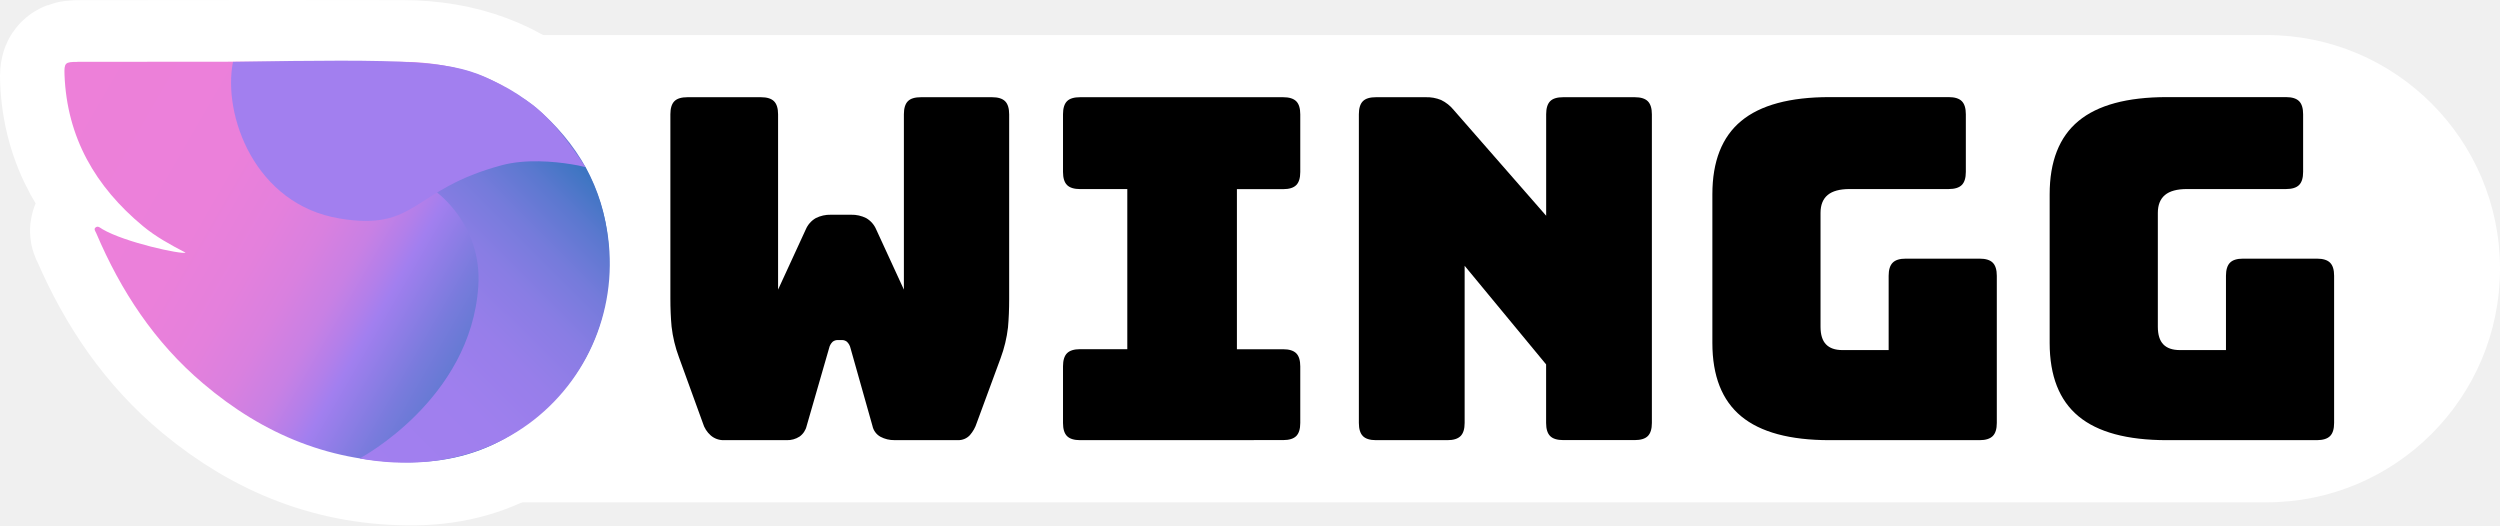
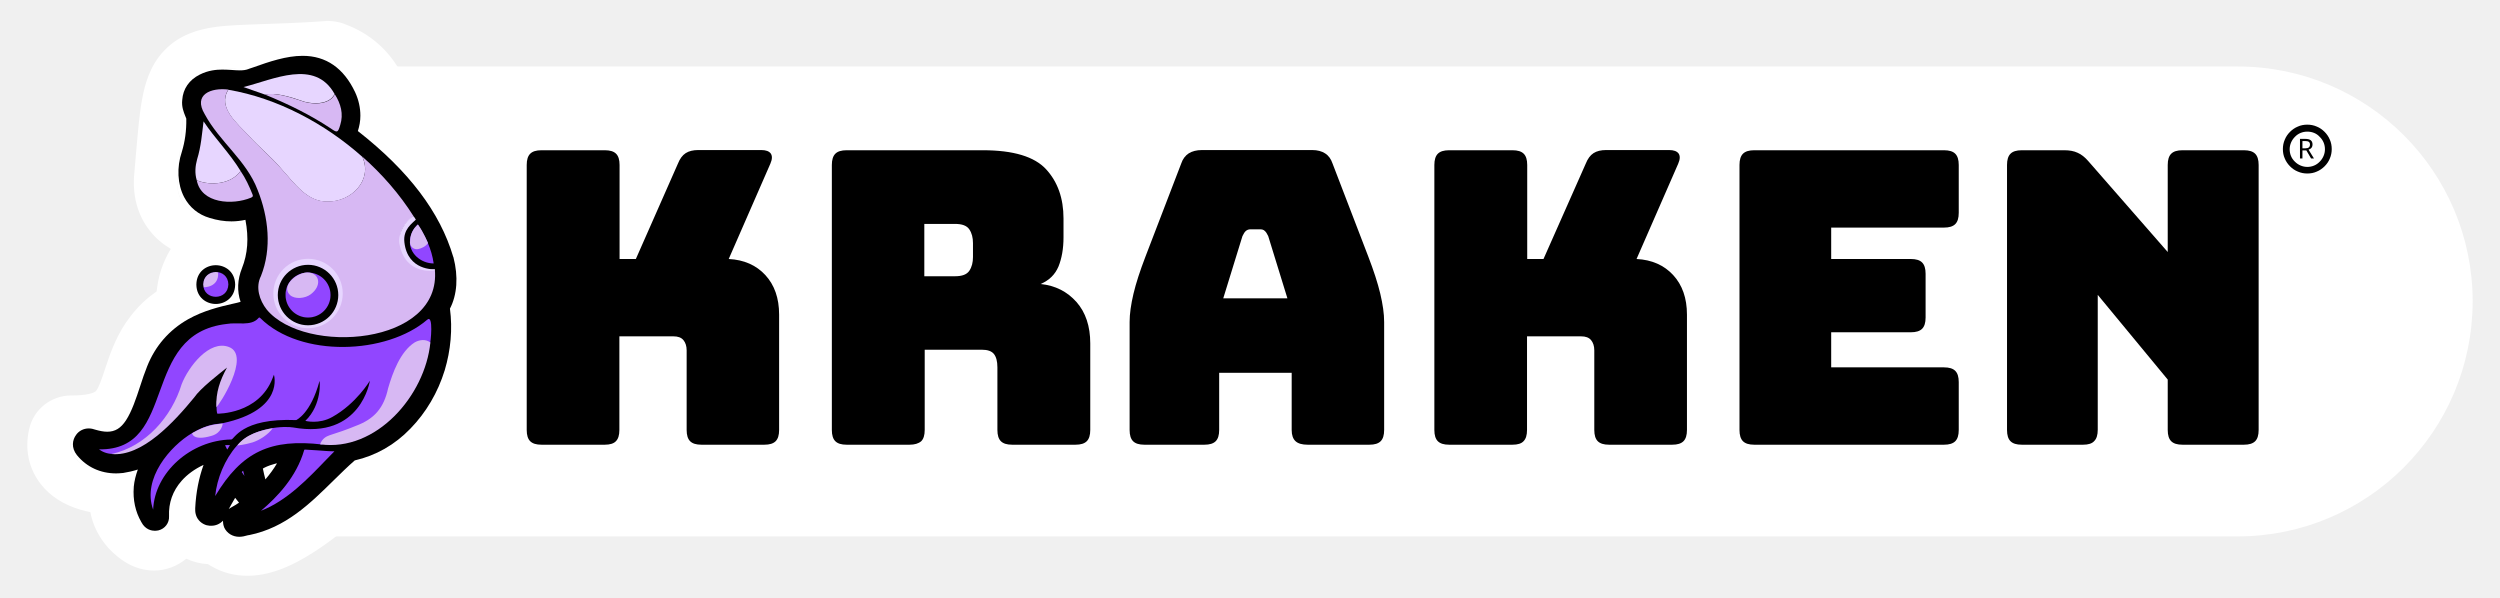
- <svg xmlns="http://www.w3.org/2000/svg" width="1465.89" height="308.05" viewBox="0 0 1465.89 308.05">
-   <defs>
-     <style>.cls-1,.cls-2{fill:#fff;}.cls-2{stroke:#fff;stroke-miterlimit:10;stroke-width:79px;}.cls-3{fill:url(#linear-gradient);}.cls-4{fill:url(#linear-gradient-2);}.cls-5{fill:url(#linear-gradient-3);}</style>
-     <linearGradient id="linear-gradient" x1="555.22" y1="428.89" x2="558.19" y2="427.11" gradientTransform="matrix(101.24, -1.59, -1.59, -101.24, -55490.71, 44343.45)" gradientUnits="userSpaceOnUse">
-       <stop offset="0" stop-color="#ed80d9" />
-       <stop offset="0.32" stop-color="#eb80da" />
-       <stop offset="0.43" stop-color="#e480dc" />
-       <stop offset="0.51" stop-color="#d980df" />
-       <stop offset="0.58" stop-color="#c880e4" />
-       <stop offset="0.63" stop-color="#b27fea" />
-       <stop offset="0.66" stop-color="#a27fef" />
-       <stop offset="0.76" stop-color="#787bdc" />
-       <stop offset="0.86" stop-color="#5578cc" />
-       <stop offset="0.95" stop-color="#3f76c3" />
-       <stop offset="1" stop-color="#3775bf" />
-     </linearGradient>
-     <linearGradient id="linear-gradient-2" x1="556.91" y1="421.55" x2="561.3" y2="425.95" gradientTransform="matrix(34.51, 0, 0, -34.51, -19014.51, 14807.91)" gradientUnits="userSpaceOnUse">
-       <stop offset="0" stop-color="#a27fef" />
-       <stop offset="0.3" stop-color="#9f7fee" />
-       <stop offset="0.48" stop-color="#977eea" />
-       <stop offset="0.63" stop-color="#897de4" />
-       <stop offset="0.76" stop-color="#757bdb" />
-       <stop offset="0.88" stop-color="#5b78cf" />
-       <stop offset="0.99" stop-color="#3b75c1" />
-       <stop offset="1" stop-color="#3775bf" />
-     </linearGradient>
-     <linearGradient id="linear-gradient-3" x1="556.27" y1="423.72" x2="562.48" y2="423.72" gradientTransform="matrix(33.48, 0, 0, -33.48, -18490.49, 14270.33)" gradientUnits="userSpaceOnUse">
-       <stop offset="0.12" stop-color="#a27fef" />
-       <stop offset="0.82" stop-color="#a27fef" />
-       <stop offset="0.88" stop-color="#a27fef" />
-     </linearGradient>
-   </defs>
-   <g id="Layer_2" data-name="Layer 2">
-     <g id="Layer_1-2" data-name="Layer 1">
-       <rect class="cls-1" x="85.89" y="20.55" width="1380" height="274" rx="137" />
-       <g id="g12">
-         <g id="g14">
-           <g id="g20">
-             <g id="g22">
-               <path id="path38" class="cls-2" d="M47.17,39.59c-7.25,0-7.88.44-7.62,7.44h0C41,82.85,57.68,111,85.39,133.5h0c7.47,6.06,16,10.62,24.89,15.18h0c-2.4,1.11-35.51-5.87-48.65-13.45h0c-1.24-.71-2.66-2.23-4.14-.8h0c-.94.89.12,2.11.56,3.13h0c14.39,33.08,34.1,62.42,62.36,85.87h0c35.48,29.46,75.92,45.73,123,45.1h0c22.14-.3,42.53-5.92,60.69-17.92h0c34.82-23,53.5-55.07,53.75-96.65h0c.22-31.6-11.84-58.6-34.35-80.65h0c-23.88-23.38-53.81-33.67-87.39-33.74h0q-39.19-.07-78.39-.07h0q-55.31.07-110.58.09" />
+ <svg xmlns="http://www.w3.org/2000/svg" version="1.1" id="Layer_1" x="0px" y="0px" viewBox="0 0 1289.6 308" style="enable-background:new 0 0 1289.6 308;" xml:space="preserve">
+   <style type="text/css">
+ 	.st0{fill:#FFFFFF;}
+ 	.st1{fill:#9146FF;}
+ 	.st2{fill:#E7D6FF;}
+ 	.st3{fill:#D7B8F3;}
+ 	.st4{font-family:'Bungee-Regular';}
+ 	.st5{font-size:14.156px;}
+ </style>
+   <g>
+     <g>
+       <g>
+         <path class="st0" d="M1154.2,276.7H122.3c-7.3,0-13.2-5.9-13.2-13.2V53.3c0-10.5,8.5-19,19-19h1026.2     c66.9,0,121.2,54.2,121.2,121.2v0C1275.4,222.5,1221.1,276.7,1154.2,276.7z" />
+         <g>
+           <g>
+             <g>
+               <path class="st0" d="M242.9,141.2c-4.1,38.4-5.4,82.1-53.5,94.9c-15.7,8.9-58.5,57-74.3,31.4c-19.8,7.7-13-19.1-8.6-29.1        c-25.5-1-15.2,48.7-34,29.3c-7-8.1-3.5-16.7-2.6-25.3c-11.9,2.9-36.9,0.4-33-16c53,0.3,24.4-45.1,66.1-62.8        c0.4-6.5-2.6-22.1,13.7-32.8c8.5-5.6,16.7,27.8,12.2-15.5c-15.8-1.4-40.3-1.4-37.2-24.8c5.8-65.7,0.8-52.2,77.5-57.4        c17.1,5.5,23,21.1,23.4,36.2C215.4,88.1,238.9,111.9,242.9,141.2z" />
+               <path class="st0" d="M169.1,33.1c17.1,5.5,23,21.1,23.4,36.2c22.9,18.8,46.5,42.6,50.4,71.9c-4.1,38.4-5.4,82.1-53.5,94.9        c-12.5,7-42,38.8-61.6,38.8c-5.1,0-9.5-2.1-12.7-7.4c-2.4,0.9-4.4,1.4-6.1,1.4c-12,0-6.4-21.7-2.5-30.5c-0.3,0-0.5,0-0.8,0        c-20.5,0-17,33.8-26.1,33.8c-1.8,0-4.1-1.3-7.2-4.5c-7-8.1-3.5-16.7-2.6-25.3c-2.7,0.7-6.1,1-9.6,1c-12.1,0-26.4-4.4-23.4-17        c0.2,0,0.4,0,0.6,0c52.2,0,24-45.1,65.5-62.8c0.4-6.5-2.6-22.1,13.7-32.8c0.7-0.5,1.4-0.7,2.1-0.7c4.3,0,8.2,7.7,10.2,7.7        c1.6,0,1.8-4.9,0-22.5c-15.8-1.4-40.3-1.4-37.2-24.8C97.4,24.8,92.5,38.3,169.1,33.1 M169.1,10.8c-0.5,0-1,0-1.5,0.1        c-12.6,0.9-23.1,1.2-31.6,1.5c-10.7,0.4-19.1,0.6-26.2,1.7c-6.9,1.1-17.1,3.5-25.2,12.1c-7.4,7.8-9.9,17.5-11.3,25        c-1.4,7.5-2.1,16.3-3.2,28.6c-0.2,2.7-0.5,5.4-0.7,8.3c-1.8,15.2,3.4,25.4,8.1,31.2c2.9,3.6,6.4,6.6,10.6,9.1        c-2.1,3.4-3.7,7-5,10.8c-1.3,4-1.9,7.7-2.3,11.1c-1.4,1-2.7,2-4,3c-4.6,3.8-8.5,8.2-11.9,13.2c-5.7,8.5-8.5,17.2-10.8,24.1        c-1.5,4.5-3.2,9.7-4.7,11.2c-0.8,0.8-4.3,2.2-12.2,2.2c-0.1,0-0.3,0-0.4,0c0,0-0.1,0-0.1,0c-10.3,0-19.3,7.1-21.6,17.1        c-2.5,10.5-0.3,20.7,6,28.7c4.8,6.1,11.6,10.5,20.3,13.1c1.7,0.5,3.4,0.9,5.2,1.3c1.3,6.7,4.3,12.7,8.9,18        c0.3,0.3,0.5,0.6,0.8,0.9c2.8,2.9,5.6,5.2,8.4,6.9c4.7,2.9,9.7,4.3,14.8,4.3c6,0,11.9-2.2,16.6-6.1c3.4,1.6,7.2,2.6,11.2,2.8        c0.8,0.5,1.6,1.1,2.5,1.5c5.4,3,11.4,4.5,17.8,4.5c10.6,0,21.7-4,34.9-12.6c9.1-5.9,17.6-13,25.2-19.3        c3.5-2.9,8.1-6.7,10.8-8.7c24.9-7.6,42.7-23.1,53-46.1c8.6-19.2,10.7-40.8,12.6-59.9c0.2-2.4,0.5-4.7,0.7-7        c0.2-1.8,0.2-3.5-0.1-5.3c-1.2-9.2-4-18.5-8.2-27.4c-3.6-7.7-8.4-15.5-14.3-23.1c-7.5-9.8-16.8-19.3-28.6-29.6        c-1.3-7.9-3.7-15.2-7.3-21.5c-6.8-12-17.3-20.5-30.6-24.8C173.7,11.2,171.4,10.8,169.1,10.8L169.1,10.8z" />
            </g>
          </g>
+           <g>
+             <path class="st0" d="M209.8,91.3c11.1,14.4,22.6,30.4,24.1,49.1c0.2,5.9-1.1,11.4-3.1,16.9c-1,2.8-1.2,5.8-0.8,8.8       c3.5,27.5-14,55.8-38.9,66.7c-3.7,1.6-8.1,2.1-11.2,4.9c-11.3,10-21.7,21.3-34.8,29c-8.8,4.6-27.3,14-31.1-0.3       c-4.7,4-11.8,1.5-12.2-4.9c-0.4-8.7,2.6-17.2,4.8-25.2c-0.4-0.4-0.9,0.1-1.3,0.3c-4,2.1-7.7,4.6-10.9,7.7       c-4.9,4.9-7.8,10.6-7.3,17.7c0.7,5.4-2.9,12.1-8.9,8.4c-8.3-6.1-9.4-17.2-6-26.3c1.1-2.1-0.4-3.7-2.5-2.7       c-10.3,3.4-23.2,0.7-28.4-9.6c-1.1-2.1-1.4-4.3,0-6.4c6.6-8.3,17.1,7.3,27.7-9c8.1-13.2,8.2-29.7,18.4-41.8       c0.2-0.3,0.4-0.5,0.6-0.8c4.6-4.2,9-8.8,15-11.2c2.3-1.2,0.2-2.6-1.2-3.5c-7.6-5.4-9-16.1-3-23.3c5.8-7.1,16.6-7.8,23.3-1.5       c1.1,0.9,3.1,3.2,4.2,1c1.4-2,3.3-24.4-1-22.3c-15.4,3.5-36-4.8-32.8-23.5c0.6-4.9,2.1-9.5,2.8-14.4c0.8-5.3,0.8-10.6-0.4-15.9       c-1.2-4.8-0.9-9.3,1.2-13.9c6.6-9.6,13.8-10,24.7-9.4c15.2,1.7,29.1-10.3,44-3.9c14.7,5.4,22.4,19.9,21.3,35       c0,1.5,2.7,2.9,3.7,3.8c1.9,1.8,4,3.5,6,5.4c3.4,3.3,6.8,6.6,9.9,10.2c0.9,1.1,1.8,2.2,2.9,3.3C209,90.5,209.4,91,209.8,91.3z        M111.9,196.5c-1.8,6.3-4.1,12.7-2.8,19.6c0.1,0.8-0.2,0.9-0.8,1C93.3,221,77.7,236.2,76,251.9c-0.4,4.1,0.8,12.5,3.9,14.8       c-0.8-18.6,12.8-31.6,30.1-36.2c2.8-0.8,2.8-0.6,4.3,2c0.5,1,1.3,1.8,0.5,2.9c-4.6,8.3-6.6,17.8-7.1,27.2       c0,0.7-0.2,1.4,0.7,1.7c1.3,0.3,1.3-1.1,1.8-1.9c0.4-1.6,10.4-20.1,12-16.7c2.5,3.8,5.2,7.4,8.1,10.8c0.3,0.3,0.7,0.6,1.2,0.3       c0.8-0.6,0.1-1.7-0.1-2.4c-1.5-4.7-2.7-9.5-3.6-14.4c2.1-6.6,18.9-9.7,25.3-9.2c0.8,0,1.1,0.3,0.8,1       c-4.1,12.8-12.8,23-23.3,31.1c-2.5,1.9-5.1,3.6-7.9,5.2c-0.5,0.3-1,0.7-0.7,1.4c0.7,1.5,3.6-0.2,4.9-0.2       c22.1-4.5,35.4-23.1,51.4-37.1c0.6-0.5,1.2-1,2-1.1c10.2-2.2,18.8-7.1,26-14.6c15-15.4,21.5-37.7,18-58.4       c4.7-6.9,4.6-15.7,2.6-23.4c-7.9-26.7-28.6-47.6-50.3-64c-0.9-0.6-1.2-1.1-0.4-2c3.4-5.3,3-12.3,0.4-17.9       c-10.3-21.7-28.1-14.6-46-8.4c-8.4,3.2-16.4-1.7-24.5,2.6c-3,1.4-4.9,3.8-5.1,7.2c-0.4,3.3,2.2,5.9,2.1,9.1       c0.1,6.5-0.7,13-2.6,19.2c-3.2,9.4-1.2,21.9,9.5,25c6.9,2.2,13.8,2.1,20.6-1c0.7-0.3,1.1-0.3,1.3,0.5c3.4,12.1,4.2,24.1-0.5,36       c-2.1,5.3-1.9,10.2,0.5,15.2c5.2,11.7-35.7,1.3-49.5,35.6c-7,17.2-10,44.8-35.9,36.7c-0.6-0.2-1.2-0.4-1.7,0.2       c-0.5,0.6-0.1,1.2,0.3,1.7c4.3,5.3,10.5,7.2,17.1,6.5C85.4,233.7,96,210.6,111.9,196.5z M121.1,146.9       c0-12.8-19.6-12.7-19.6,0.1C101.8,159.8,120.9,159.7,121.1,146.9z" />
+             <g>
+               <path d="M233.9,132.7c0-0.1,0-0.1-0.1-0.2c-6.8-23-22.9-44.3-49.2-64.9c0.8-2.5,1.3-5.1,1.3-7.9c0-4.1-0.9-8.2-2.7-12.1        c0,0,0,0,0,0c-5.9-12.5-15-18.8-27.1-18.8c-8.4,0-17.2,3-25.6,6c-0.7,0.2-1.4,0.5-2.1,0.7c-0.1,0-0.1,0-0.2,0.1        c-1.3,0.5-2.7,0.7-4.5,0.7c-1.3,0-2.6-0.1-4-0.2c-1.6-0.1-3.2-0.2-5-0.2c-2.9,0-7.2,0.3-11.7,2.6c-5.4,2.7-8.6,7.3-9,13.1        c-0.4,3.5,0.8,6.3,1.5,8.1c0.2,0.5,0.5,1.2,0.6,1.5v0.1c0.1,6.2-0.7,11.8-2.3,17c-2.7,8-2.3,16.7,1.2,23.4        c2.8,5.3,7.3,9,13.1,10.7c3.8,1.2,7.6,1.8,11.3,1.8c2.4,0,4.9-0.3,7.2-0.8c1.8,9.4,1.2,17.5-1.8,25        c-2.3,5.8-2.6,11.7-0.7,17.3c-1.4,0.4-3.1,0.8-4.5,1.1c-6.1,1.4-14.6,3.4-22.6,7.9c-9.7,5.5-16.9,13.7-21.1,24.3        c-1.3,3.2-2.5,6.8-3.6,10.2c-2.1,6.4-4.3,13-7.3,17.6c-2.7,4.1-5.6,5.9-9.7,5.9c-1.8,0-3.9-0.4-6.3-1.1        c-0.6-0.2-1.8-0.6-3.2-0.6c-2.6,0-5.1,1.2-6.6,3.4c-1.8,2.5-2.6,6.5,0.5,10.4c0,0,0,0,0.1,0.1c4.9,6,12,9.3,20.1,9.3        c1.1,0,2.2-0.1,3.3-0.2c0.1,0,0.2,0,0.2,0c2.6-0.4,5.2-1,7.7-1.8c-1.1,3-1.8,5.9-2.1,8.9c0,0.1,0,0.1,0,0.2        c-0.5,6.5,0.8,12.6,3.9,18c2.1,4.1,5.6,4.5,7,4.5c0.6,0,1.2-0.1,1.8-0.2c3.4-0.8,5.7-3.9,5.5-7.3c-0.3-6.9,1.9-13.1,6.5-18.3        c2.9-3.3,6.8-6.1,11.3-8.2c-2.4,6.7-3.9,14.1-4.3,22.3c0,0,0,0,0,0l0,0.1c0,0.6-0.1,2,0.4,3.5c0.8,2.6,3,4.6,5.7,5.3        c0.1,0,0.1,0,0.2,0c0.7,0.2,1.3,0.2,2,0.2c2.3,0,4.4-0.9,6-2.6c0,1.1,0.2,2.3,0.6,3.3c0,0.1,0.1,0.2,0.1,0.3        c1.4,2.9,4.3,4.7,7.7,4.7c1.6,0,3.1-0.4,4.1-0.7c0.1,0,0.3-0.1,0.4-0.1c0.2,0,0.4-0.1,0.7-0.1c18.8-3.8,31.4-16.3,43.6-28.3        c3.7-3.6,7.1-7,10.8-10.2c10.9-2.5,20.6-8,28.7-16.4c8.1-8.3,14.2-18.7,17.7-30.1c3.1-10.3,4.1-21.3,2.7-31.8        C235.8,152.1,236.5,142.7,233.9,132.7z M119.2,261.8c-0.4,0.2-0.8,0.5-1.2,0.8c0.9-1.6,2.1-3.8,3.3-5.8c0.6,0.8,1.3,1.7,2,2.5        C122.1,260.1,120.7,261,119.2,261.8z M136.9,247.3c-0.5-1.8-0.9-3.7-1.3-5.6c1-0.6,2.8-1.5,5.7-2.3c0.5-0.2,1.1-0.3,1.6-0.4        C141.2,241.9,139.2,244.6,136.9,247.3z" />
+             </g>
+             <g>
+               <path class="st1" d="M141.3,193.3c0,0-0.5,1.2-0.7,1.8c-7.2,18.7-28.5,18.3-28.5,18.3s-0.4-0.8-0.4-3.5c0-1.3,0.2-12,7-21.7        c0.1-0.2,0-0.3,0.1-0.4c2-2.4,2.1-6.9-1.3-8c-2.2-0.9-4.3-0.3-6.4,0.5c-17.6,6.2-16.4,27-27.3,39.4        c-6.7,7.6-22.7,19.6-32.7,12.1c41.1,0.6,20.7-59.6,65.9-64.7c5.4-1,12.4,1.3,16.2-2.9c0.4-0.5,0.6-0.6,1.1-0.1        c20.8,20.6,65.2,18.8,86.1,0.8c3.3-2.8,1.8,11.7,1.3,13c-2.4-2-4.8-1.1-7.1,0.2c-7.4,4.8-9.3,14.1-11.5,22        c-2.2,10.2-10.4,17.3-19.9,20.9c-4.3,1.8-8.8,3.1-13.2,4.5c-1.8,0.6-3.7,1.4-3.7,3.8c-26.5-3.1-41.5,3.5-55.3,26.6        c0.9-9.1,5-19,11.1-25.9c8.9-10.1,25.3-10.2,29.1-9.5c35.1,6.3,39.6-24.1,39.6-24.1s-7,11.8-19.4,18.7c-6.9,3.9-13.9,2-13.9,2        c8.8-8.4,7.5-21.3,7.3-20.5c-4.5,16.8-12,20.1-12,20.1c-28.6-1.2-32,10.2-33.5,10c-20.9,0.4-39.5,17-40.3,36.2        c-5.8-16,8.9-32.9,20.1-39.5c8.7-5.1,13-4.5,15.8-5.1C147,211.4,141.3,193.3,141.3,193.3z" />
+             </g>
+             <path class="st2" d="M186.9,80.9c5.5,12.1-5.7,23.2-17.7,23.1c-10.8,0.4-17.4-9.6-24-16.8c-5.2-6.3-11.7-11.3-17.1-17.4       c-5.7-6.1-16.1-14.4-10.3-23.5C143.1,50.6,167.7,63.8,186.9,80.9z" />
+             <path class="st2" d="M136.7,48.8c-3.7-1.3-7.4-2.6-11.1-3.9c15.4-3.8,36.8-14.7,47,3.6c-2.8,5.9-12.4,5.4-17.6,3.3       C150.2,50.1,141.6,47.5,136.7,48.8z" />
+             <path class="st2" d="M101.5,93c-1.1-3.6-0.8-7.3,0.2-10.9c2-6.4,2.5-13.1,3.3-19.5c5.9,8.9,13.6,16.5,19.1,25.6       C119.3,95,108.7,96,101.5,93z" />
+             <g>
+               <path class="st1" d="M132.2,265c8.8-7.2,20-18,24.3-32.8c0.2-0.7,0.3-0.8,0.6-0.8c2.2,0.1,4.4,0.3,6.5,0.4        c3,0.2,6.2,0.5,9.3,0.5c0.2,0,0.5,0,0.7,0c-1.6,1.6-3.1,3.3-4.8,5C158.5,248.1,146.9,260.3,132.2,265z" />
+               <path d="M157.1,231.9L157.1,231.9c2.2,0.1,4.4,0.3,6.5,0.4c2.9,0.2,5.9,0.5,8.9,0.5c-1.3,1.3-2.6,2.7-4,4.1        c-9.7,10.1-20.5,21.4-33.9,26.6c8.5-7.2,18.3-17.5,22.3-31.3C157,232.2,157,232,157.1,231.9        C157.1,231.9,157.1,231.9,157.1,231.9 M157.1,230.9c-0.8,0-1,0.5-1.1,1.1c-4.2,14.3-14.7,25.1-26.1,34.1        c18.7-4.8,32.2-21.4,45-34.3c-0.7,0-1.3,0-2,0C167.7,231.8,162.5,231.1,157.1,230.9C157.2,230.9,157.1,230.9,157.1,230.9        L157.1,230.9z" />
+             </g>
+             <path class="st3" d="M136.7,48.8c5-1.3,13.4,1.4,18.4,3.1c5.2,2.1,14.8,2.6,17.6-3.3c3.1,4.9,4.6,10.2,2.8,15.9       c-1.2,4-1.5,4.1-4.8,1.8C160,59.2,148.5,53.6,136.7,48.8z" />
+             <path class="st3" d="M101.5,93c7.2,3,17.8,2,22.6-4.8c2.6,3.8,4.5,7.9,6.2,12.2c0.4,1.1-0.3,1.3-0.9,1.6       C120,105.9,103.8,105.1,101.5,93z" />
+             <g>
+               <path class="st1" d="M127.3,248.2c-1.3-1.9-2.7-3.9-3.2-4.6l1.5-1.8L127.3,248.2z" />
+               <path d="M125.4,242.8l0.7,2.7c-0.5-0.8-1-1.5-1.4-2L125.4,242.8 M125.9,240.7l-2.4,2.8c0,0,3.5,4.9,5.1,7.4L125.9,240.7        L125.9,240.7z" />
+             </g>
+             <g>
+               <path class="st1" d="M118.6,229.6c-0.3,0.7-1.4,2.3-1.4,2.3l-1.1-2.2C116,229.7,116.7,229.5,118.6,229.6z" />
+             </g>
+             <g>
+               <path class="st1" d="M104.3,146.4c0,0.3,0,0.6,0,0.9C104.1,147,104.1,146.7,104.3,146.4z" />
+               <path d="M104.3,146.4c-0.2,0.3-0.2,0.6,0,0.9C104.3,147,104.3,146.7,104.3,146.4L104.3,146.4z" />
+             </g>
+             <path class="st3" d="M165.1,229.2c1.1-3,3.2-4.1,5-4.7c4.4-1.4,9.1-3,13.4-4.8c9.5-3.5,14.5-9.2,16.7-19.4       c2.3-7.9,6.2-18.8,13.6-23.6c2.3-1.4,5.8-2,8.2,0C219.3,204,194.1,233.2,165.1,229.2z" />
+             <path class="st3" d="M114.9,218.5c0,0-0.4,4.8-5.7,6.3c-9.7,2.9-10.1-1.3-10.1-1.3s3.5-2.2,7.6-3.5       C110.5,218.7,114.9,218.5,114.9,218.5z" />
+             <path class="st3" d="M140.7,220.9c-2.4,3.3-6.7,6.1-10.4,7.3c-4.3,1.3-7.9,1.6-7.9,1.6C126.8,224,134.3,222,140.7,220.9z" />
+             <path class="st3" d="M111.6,210c-0.3-7.5,1.8-13.7,5.5-20.4c-4.6,3.7-13.8,10.8-16.9,15.4c-10.5,12.8-27,30.8-42.7,29.2       c17.8-3.9,31.1-19.3,36.2-36c3.5-9,14.3-23.1,24.4-19.2C129.7,183.4,112.8,209.5,111.6,210z" />
+             <path class="st1" d="M211.5,123.8c-0.7,6.9,5.7,12.1,12.2,12.1c-1-7.4-4.2-13.9-8.2-20.1C213.3,117.8,211.8,120.6,211.5,123.8z       " />
+             <path class="st3" d="M137.6,159.7c-3.8-4.8-5.9-11.6-3-17.3c5.7-14.3,3.9-30.4-1.7-44.4c-5.8-15.3-19.7-24.9-27.3-39.1       c-6.1-10.2,3.3-13.8,12.2-12.7c-5.8,9,4.6,17.4,10.3,23.5c5.4,6.1,11.8,11.2,17.1,17.4c6.5,7.1,13.2,17.2,24,16.8       c12,0.1,23.2-10.9,17.7-23.1c10,8.8,19.3,19.4,26.4,30.7c-0.6,0.9-10.2,6.6-5.7,17.8c5,12.5,16.7,9.6,16.7,9.6       C228.1,178.2,157.2,183.4,137.6,159.7z" />
+           </g>
+         </g>
+         <g>
+           <text transform="matrix(1 0 0 1 1185.047 81.7534)" class="st4 st5">R</text>
+           <path d="M1190.2,89.5c-1.7,0-3.3-0.3-4.9-1c-1.5-0.6-2.8-1.5-4-2.7c-1.1-1.1-2.1-2.5-2.7-4c-0.7-1.5-1-3.2-1-4.9s0.3-3.3,1-4.9      c0.6-1.5,1.5-2.8,2.7-4c1.1-1.1,2.5-2.1,4-2.7c1.5-0.7,3.2-1,4.9-1s3.3,0.3,4.9,1c1.5,0.6,2.8,1.5,4,2.7c1.1,1.1,2.1,2.5,2.7,4      c0.7,1.5,1,3.2,1,4.9s-0.3,3.3-1,4.9c-0.6,1.5-1.5,2.8-2.7,4c-1.1,1.1-2.5,2.1-4,2.7C1193.6,89.2,1191.9,89.5,1190.2,89.5z       M1190.2,67.9c-2.4,0-4.7,0.9-6.4,2.7c-1.7,1.7-2.7,4-2.7,6.4s0.9,4.7,2.7,6.4c1.7,1.7,4,2.7,6.4,2.7c2.4,0,4.7-0.9,6.4-2.7      c1.7-1.7,2.7-4,2.7-6.4s-0.9-4.7-2.7-6.4C1195,68.8,1192.7,67.9,1190.2,67.9z" />
+         </g>
+         <g>
+           <path d="M312,229.4h-32.7c-2.7,0-4.6-0.6-5.8-1.8c-1.2-1.2-1.8-3.1-1.8-5.8V85.1c0-2.7,0.6-4.6,1.8-5.8c1.2-1.2,3.1-1.8,5.8-1.8      H312c2.7,0,4.6,0.6,5.8,1.8c1.2,1.2,1.8,3.1,1.8,5.8v48.5h8.4l21.7-49.2c1-2.5,2.3-4.3,4-5.4c1.7-1.1,3.9-1.6,6.5-1.6h32.5      c2.4,0,4,0.6,4.9,1.8c0.8,1.2,0.8,2.9-0.2,5.2l-21.5,49.2c7.9,0.4,14.2,3.2,18.9,8.3c4.7,5.1,7.1,11.9,7.1,20.4v59.5      c0,2.7-0.6,4.6-1.8,5.8c-1.2,1.2-3.1,1.8-5.8,1.8h-32.5c-2.7,0-4.6-0.6-5.8-1.8c-1.2-1.2-1.8-3.1-1.8-5.8v-41.1      c0-2.2-0.6-4-1.7-5.3c-1.1-1.3-2.8-1.9-5.1-1.9h-27.9v48.3c0,2.7-0.6,4.6-1.8,5.8C316.6,228.8,314.6,229.4,312,229.4z" />
+           <path d="M469.2,229.4h-32.5c-2.7,0-4.6-0.6-5.8-1.8c-1.2-1.2-1.8-3.1-1.8-5.8V85.1c0-2.7,0.6-4.6,1.8-5.8      c1.2-1.2,3.1-1.8,5.8-1.8h70.3c15.8,0,26.6,3.3,32.6,9.8c6,6.5,9,15,9,25.4v9.7c0,5.9-0.9,10.9-2.6,15.1c-1.8,4.2-4.8,7.1-9.2,9      c7.6,0.8,13.7,3.9,18.5,9.3c4.7,5.3,7.1,12.5,7.1,21.3v44.7c0,2.7-0.6,4.6-1.8,5.8c-1.2,1.2-3.1,1.8-5.8,1.8h-32.7      c-2.7,0-4.6-0.6-5.8-1.8c-1.2-1.2-1.8-3.1-1.8-5.8v-32.3c0-3.1-0.6-5.4-1.8-6.9c-1.2-1.5-3.3-2.2-6.2-2.2h-29.5v41.4      c0,2.7-0.6,4.6-1.8,5.8C473.8,228.8,471.8,229.4,469.2,229.4z M476.8,115.5v27h15.8c3.7,0,6.1-0.9,7.4-2.8s1.9-4.3,1.9-7.1v-7.2      c0-2.8-0.6-5.2-1.9-7.1s-3.7-2.8-7.4-2.8H476.8z" />
+           <path d="M628.9,221.8c0,2.7-0.6,4.6-1.8,5.8c-1.2,1.2-3.1,1.8-5.8,1.8h-31c-2.7,0-4.6-0.6-5.8-1.8c-1.2-1.2-1.8-3.1-1.8-5.8      v-55.7c0-4.2,0.7-9.1,2-14.6c1.3-5.5,3.4-11.9,6.2-19.2l18.4-47.9c0.8-2.4,2.1-4.1,3.9-5.3c1.8-1.1,4-1.7,6.9-1.7h56.8      c2.7,0,4.9,0.6,6.6,1.7c1.8,1.1,3.1,2.9,3.9,5.3l18.4,47.9c2.8,7.3,4.9,13.7,6.2,19.2c1.3,5.5,2,10.3,2,14.6v55.7      c0,2.7-0.6,4.6-1.8,5.8c-1.2,1.2-3.1,1.8-5.8,1.8h-31.9c-2.8,0-4.9-0.6-6.2-1.8c-1.3-1.2-2-3.1-2-5.8v-29.5h-37.4V221.8z       M640.9,121.8l-9.9,32.1h33.1l-9.9-32.1c-0.6-1.3-1.2-2.2-1.8-2.7c-0.6-0.6-1.4-0.8-2.2-0.8h-5.3c-0.8,0-1.6,0.3-2.2,0.8      C642.1,119.6,641.5,120.5,640.9,121.8z" />
+           <path d="M780.2,229.4h-32.7c-2.7,0-4.6-0.6-5.8-1.8c-1.2-1.2-1.8-3.1-1.8-5.8V85.1c0-2.7,0.6-4.6,1.8-5.8      c1.2-1.2,3.1-1.8,5.8-1.8h32.7c2.7,0,4.6,0.6,5.8,1.8c1.2,1.2,1.8,3.1,1.8,5.8v48.5h8.4L818,84.4c1-2.5,2.3-4.3,4-5.4      c1.7-1.1,3.9-1.6,6.5-1.6H861c2.4,0,4,0.6,4.9,1.8c0.8,1.2,0.8,2.9-0.2,5.2l-21.5,49.2c7.9,0.4,14.2,3.2,18.9,8.3      c4.7,5.1,7.1,11.9,7.1,20.4v59.5c0,2.7-0.6,4.6-1.8,5.8c-1.2,1.2-3.1,1.8-5.8,1.8H830c-2.7,0-4.6-0.6-5.8-1.8      c-1.2-1.2-1.8-3.1-1.8-5.8v-41.1c0-2.2-0.6-4-1.7-5.3c-1.1-1.3-2.8-1.9-5.1-1.9h-27.9v48.3c0,2.7-0.6,4.6-1.8,5.8      C784.8,228.8,782.9,229.4,780.2,229.4z" />
+           <path d="M1002.8,229.4h-97.9c-2.7,0-4.6-0.6-5.8-1.8c-1.2-1.2-1.8-3.1-1.8-5.8V85.1c0-2.7,0.6-4.6,1.8-5.8      c1.2-1.2,3.1-1.8,5.8-1.8h97.9c2.7,0,4.6,0.6,5.8,1.8c1.2,1.2,1.8,3.1,1.8,5.8v24.7c0,2.7-0.6,4.6-1.8,5.8      c-1.2,1.2-3.1,1.8-5.8,1.8h-58.2v16.2h41.1c2.7,0,4.6,0.6,5.8,1.8c1.2,1.2,1.8,3.1,1.8,5.8v22.6c0,2.7-0.6,4.6-1.8,5.8      c-1.2,1.2-3.1,1.8-5.8,1.8h-41.1v18.1h58.2c2.7,0,4.6,0.6,5.8,1.8c1.2,1.2,1.8,3.1,1.8,5.8v24.7c0,2.7-0.6,4.6-1.8,5.8      C1007.4,228.8,1005.5,229.4,1002.8,229.4z" />
+           <path d="M1074.6,229.4h-31.7c-2.7,0-4.6-0.6-5.8-1.8c-1.2-1.2-1.8-3.1-1.8-5.8V85.1c0-2.7,0.6-4.6,1.8-5.8      c1.2-1.2,3.1-1.8,5.8-1.8h21.9c2.7,0,5,0.4,6.9,1.3c1.9,0.8,3.8,2.3,5.6,4.4l40.9,46.8V85.1c0-2.7,0.6-4.6,1.8-5.8      c1.2-1.2,3.1-1.8,5.8-1.8h31.7c2.7,0,4.6,0.6,5.8,1.8c1.2,1.2,1.8,3.1,1.8,5.8v136.7c0,2.7-0.6,4.6-1.8,5.8      c-1.2,1.2-3.1,1.8-5.8,1.8h-31.7c-2.7,0-4.6-0.6-5.8-1.8c-1.2-1.2-1.8-3.1-1.8-5.8v-26l-36.1-43.7v69.6c0,2.7-0.6,4.6-1.8,5.8      C1079.2,228.8,1077.2,229.4,1074.6,229.4z" />
        </g>
      </g>
-       <path d="M540.05,57h41.63c3.53,0,6.1.79,7.68,2.37s2.37,4.15,2.37,7.68V175.4c0,6-.23,11.5-.69,16.62a77.18,77.18,0,0,1-4.33,18l-14,38a20,20,0,0,1-4,7.12,9.13,9.13,0,0,1-7.13,2.93H524.41a16.84,16.84,0,0,1-8.1-1.95,9.47,9.47,0,0,1-4.75-6.43l-12.85-45.53a7.42,7.42,0,0,0-2.1-3.77,4.57,4.57,0,0,0-2.93-1h-2.51a4.61,4.61,0,0,0-2.94,1,7.42,7.42,0,0,0-2.09,3.77L473,249.71a10.62,10.62,0,0,1-4.19,6.29,13.15,13.15,0,0,1-7.55,2.09H424.4a11.32,11.32,0,0,1-7.68-2.79,15.42,15.42,0,0,1-4.61-7.26l-14-38.56a76.23,76.23,0,0,1-4.33-18q-.71-7.68-.7-16.63V67c0-3.53.79-6.1,2.38-7.68S399.63,57,403.17,57h43c3.53,0,6.1.79,7.68,2.37s2.38,4.15,2.38,7.68V169.82l16.2-35.2a14,14,0,0,1,5.87-6.71,18.63,18.63,0,0,1,8.93-2H499a18.75,18.75,0,0,1,8.94,2,14.05,14.05,0,0,1,5.86,6.71L530,169.82V67c0-3.53.79-6.1,2.37-7.68S536.51,57,540.05,57Z" />
-       <path d="M633.36,258.09c-3.54,0-6.11-.79-7.69-2.37s-2.37-4.14-2.37-7.68V214.79c0-3.53.79-6.1,2.37-7.68s4.15-2.37,7.69-2.37H661V110.87H633.36c-3.54,0-6.11-.79-7.69-2.37s-2.37-4.15-2.37-7.69V67c0-3.53.79-6.1,2.37-7.68S629.82,57,633.36,57h119q5.31,0,7.69,2.37c1.58,1.58,2.37,4.15,2.37,7.68v33.8c0,3.54-.79,6.11-2.37,7.69s-4.15,2.37-7.69,2.37H725.27v93.87h27.09q5.31,0,7.69,2.37c1.58,1.58,2.37,4.15,2.37,7.68V248q0,5.31-2.37,7.68t-7.69,2.37Z" />
-       <path d="M848.74,258.09h-41.9q-5.31,0-7.68-2.37T796.78,248V67c0-3.53.79-6.1,2.38-7.68S803.3,57,806.84,57h29A22.21,22.21,0,0,1,845,58.63a21.8,21.8,0,0,1,7.4,5.87l54.2,62V67c0-3.53.79-6.1,2.37-7.68S913.08,57,916.62,57h41.91c3.53,0,6.1.79,7.68,2.37s2.38,4.15,2.38,7.68V248c0,3.54-.8,6.1-2.38,7.68s-4.15,2.37-7.68,2.37H916.62q-5.31,0-7.68-2.37T906.57,248V213.67L858.8,155.85V248c0,3.54-.8,6.1-2.38,7.68S852.28,258.09,848.74,258.09Z" />
-       <path d="M1160.78,258.09h-88q-34.92,0-51.82-14t-16.9-43V113.94q0-29,16.9-43t51.82-14h69.84q5.31,0,7.68,2.37c1.59,1.58,2.38,4.15,2.38,7.68v33.8c0,3.54-.79,6.11-2.38,7.69s-4.14,2.37-7.68,2.37h-58.1q-8.67,0-12.85,3.49t-4.19,10.48v66.77c0,4.65,1.06,8.1,3.21,10.33s5.35,3.35,9.64,3.35h27.09V161.71q0-5.29,2.38-7.68t7.68-2.37h43.3q5.31,0,7.68,2.37c1.58,1.59,2.38,4.15,2.38,7.68V248c0,3.54-.8,6.1-2.38,7.68S1164.32,258.09,1160.78,258.09Z" />
-       <path d="M1358.56,258.09h-88q-34.93,0-51.82-14t-16.91-43V113.94q0-29,16.91-43t51.82-14h69.84q5.29,0,7.68,2.37c1.58,1.58,2.37,4.15,2.37,7.68v33.8c0,3.54-.79,6.11-2.37,7.69s-4.15,2.37-7.68,2.37H1282.3q-8.67,0-12.85,3.49t-4.19,10.48v66.77q0,7,3.21,10.33t9.64,3.35h27.1V161.71q0-5.29,2.37-7.68t7.68-2.37h43.3q5.31,0,7.69,2.37t2.37,7.68V248q0,5.31-2.37,7.68T1358.56,258.09Z" />
-       <g id="layer1">
-         <g id="g243">
-           <g id="g12-2" data-name="g12">
-             <g id="g14-2" data-name="g14">
-               <g id="g20-2" data-name="g20">
-                 <g id="g22-2" data-name="g22">
-                   <path id="path38-2" data-name="path38" class="cls-3" d="M45.48,36.29c-7.27,0-7.91.45-7.65,7.63h0c1.41,36.73,18.18,65.61,46,88.67h0c7.49,6.21,16,10.88,25,15.56h0c-2.41,1.13-35.62-6-48.8-13.79h0c-1.25-.73-2.67-2.29-4.16-.83h0c-.94.92.12,2.17.57,3.21h0c14.43,33.92,34.2,64,62.54,88h0C154.53,255,195.08,271.68,242.34,271h0c22.2-.31,42.66-6.07,60.87-18.38h0c34.93-23.59,53.66-56.47,53.92-99.1h0c.21-32.41-11.88-60.09-34.46-82.69h0c-23.95-24-54-34.53-87.65-34.6h0q-39.33-.08-78.63-.07h0q-55.47.07-110.91.09" />
-                 </g>
-               </g>
-             </g>
-           </g>
-           <g id="g44">
-             <g id="g46">
-               <g id="g52">
-                 <g id="g54">
-                   <path id="path70" class="cls-4" d="M255.64,112.42s27.16,19.06,24.82,55.29h0c-4.32,66.72-69.6,101.11-69.6,101.11h0C320.54,288.92,388.78,184,343.27,98h0S332,88.77,312.56,88.77h0c-14.69,0-34.1,5.27-56.92,23.65" />
-                 </g>
-               </g>
-             </g>
-           </g>
-           <g id="g72">
-             <g id="g74">
-               <g id="g80">
-                 <g id="g82">
-                   <path id="path98" class="cls-5" d="M136.62,36.27c-6.21,31.08,12.69,83.61,62.52,91.85h0c45.82,7.58,41.93-17,95.12-31.25h0c14.05-3.75,30.65-2.17,40.5-.59h0A81.5,81.5,0,0,1,343.29,98h0c-.38-.59-18.14-28.82-34.51-39h0c-29.54-18.42-36.3-23.43-109.33-23.43h0c-17,0-37.55.26-62.83.71" />
-                 </g>
-               </g>
-             </g>
-           </g>
-         </g>
+       <path class="st2" d="M224.2,138.9l0.1,0.6c0,0-15.3,2.9-18.3-13.9c-0.8-4.6,2.6-11.6,7.3-14.1c0.8,1.2,0.5,0.5,1.2,1.8    c-1.8,1.9-6.7,5-5.9,11.7C210.3,139.8,224.2,138.9,224.2,138.9z" />
+       <circle class="st2" cx="158.9" cy="151.4" r="17.9" />
+       <g>
+         <path class="st1" d="M118.2,146.8c-0.2,9.1-13.7,9.1-13.9,0C104.5,137.6,118.1,137.6,118.2,146.8z" />
      </g>
+       <g>
+         <circle class="st1" cx="158.9" cy="152.2" r="11.9" />
+       </g>
+       <path class="st3" d="M112.5,140.4c0.7,8.1-7.6,7.8-7.6,7.8C104,143.5,107.3,139.7,112.5,140.4z" />
+       <path d="M158.9,140.6c6.4,0,11.6,5.2,11.6,11.6c0,6.4-5.2,11.6-11.6,11.6s-11.6-5.2-11.6-11.6    C147.2,145.8,152.4,140.6,158.9,140.6 M158.9,136.6c-8.6,0-15.6,7-15.6,15.6c0,8.6,7,15.6,15.6,15.6s15.6-7,15.6-15.6    C174.5,143.6,167.5,136.6,158.9,136.6L158.9,136.6z" />
    </g>
+     <g>
+       <path d="M111.3,140.3c3.2,0,6.4,2.1,6.5,6.4c-0.1,4.3-3.3,6.4-6.5,6.4c-3.2,0-6.4-2.1-6.5-6.4    C104.9,142.5,108.1,140.3,111.3,140.3 M111.3,136.8v3.1V136.8L111.3,136.8L111.3,136.8c-4.9,0-9.9,3.4-10,9.9l0,0.1l0,0.1    c0.1,6.5,5.1,9.9,10,9.9c4.9,0,9.9-3.4,10-9.9l0-0.1l0-0.1C121.2,140.2,116.2,136.8,111.3,136.8L111.3,136.8z" />
+     </g>
+     <path class="st3" d="M159.5,140.6c5.5,0.8,6.5,6.9,0.8,11.2c-2.9,2.2-8.2,2.7-10.7,0.4C144.5,147.3,153.9,139.8,159.5,140.6z" />
+     <path class="st3" d="M215.6,115.8c2.9,4,5.2,9.6,5.2,9.6c-1.4,1.9-3.4,2.7-5.1,3.1c-2.1,0.4-4.1-1.1-4.2-3.3c0-1.1,0.1-2.4,0.5-3.9   C213,117.8,215.6,115.8,215.6,115.8z" />
  </g>
</svg>
